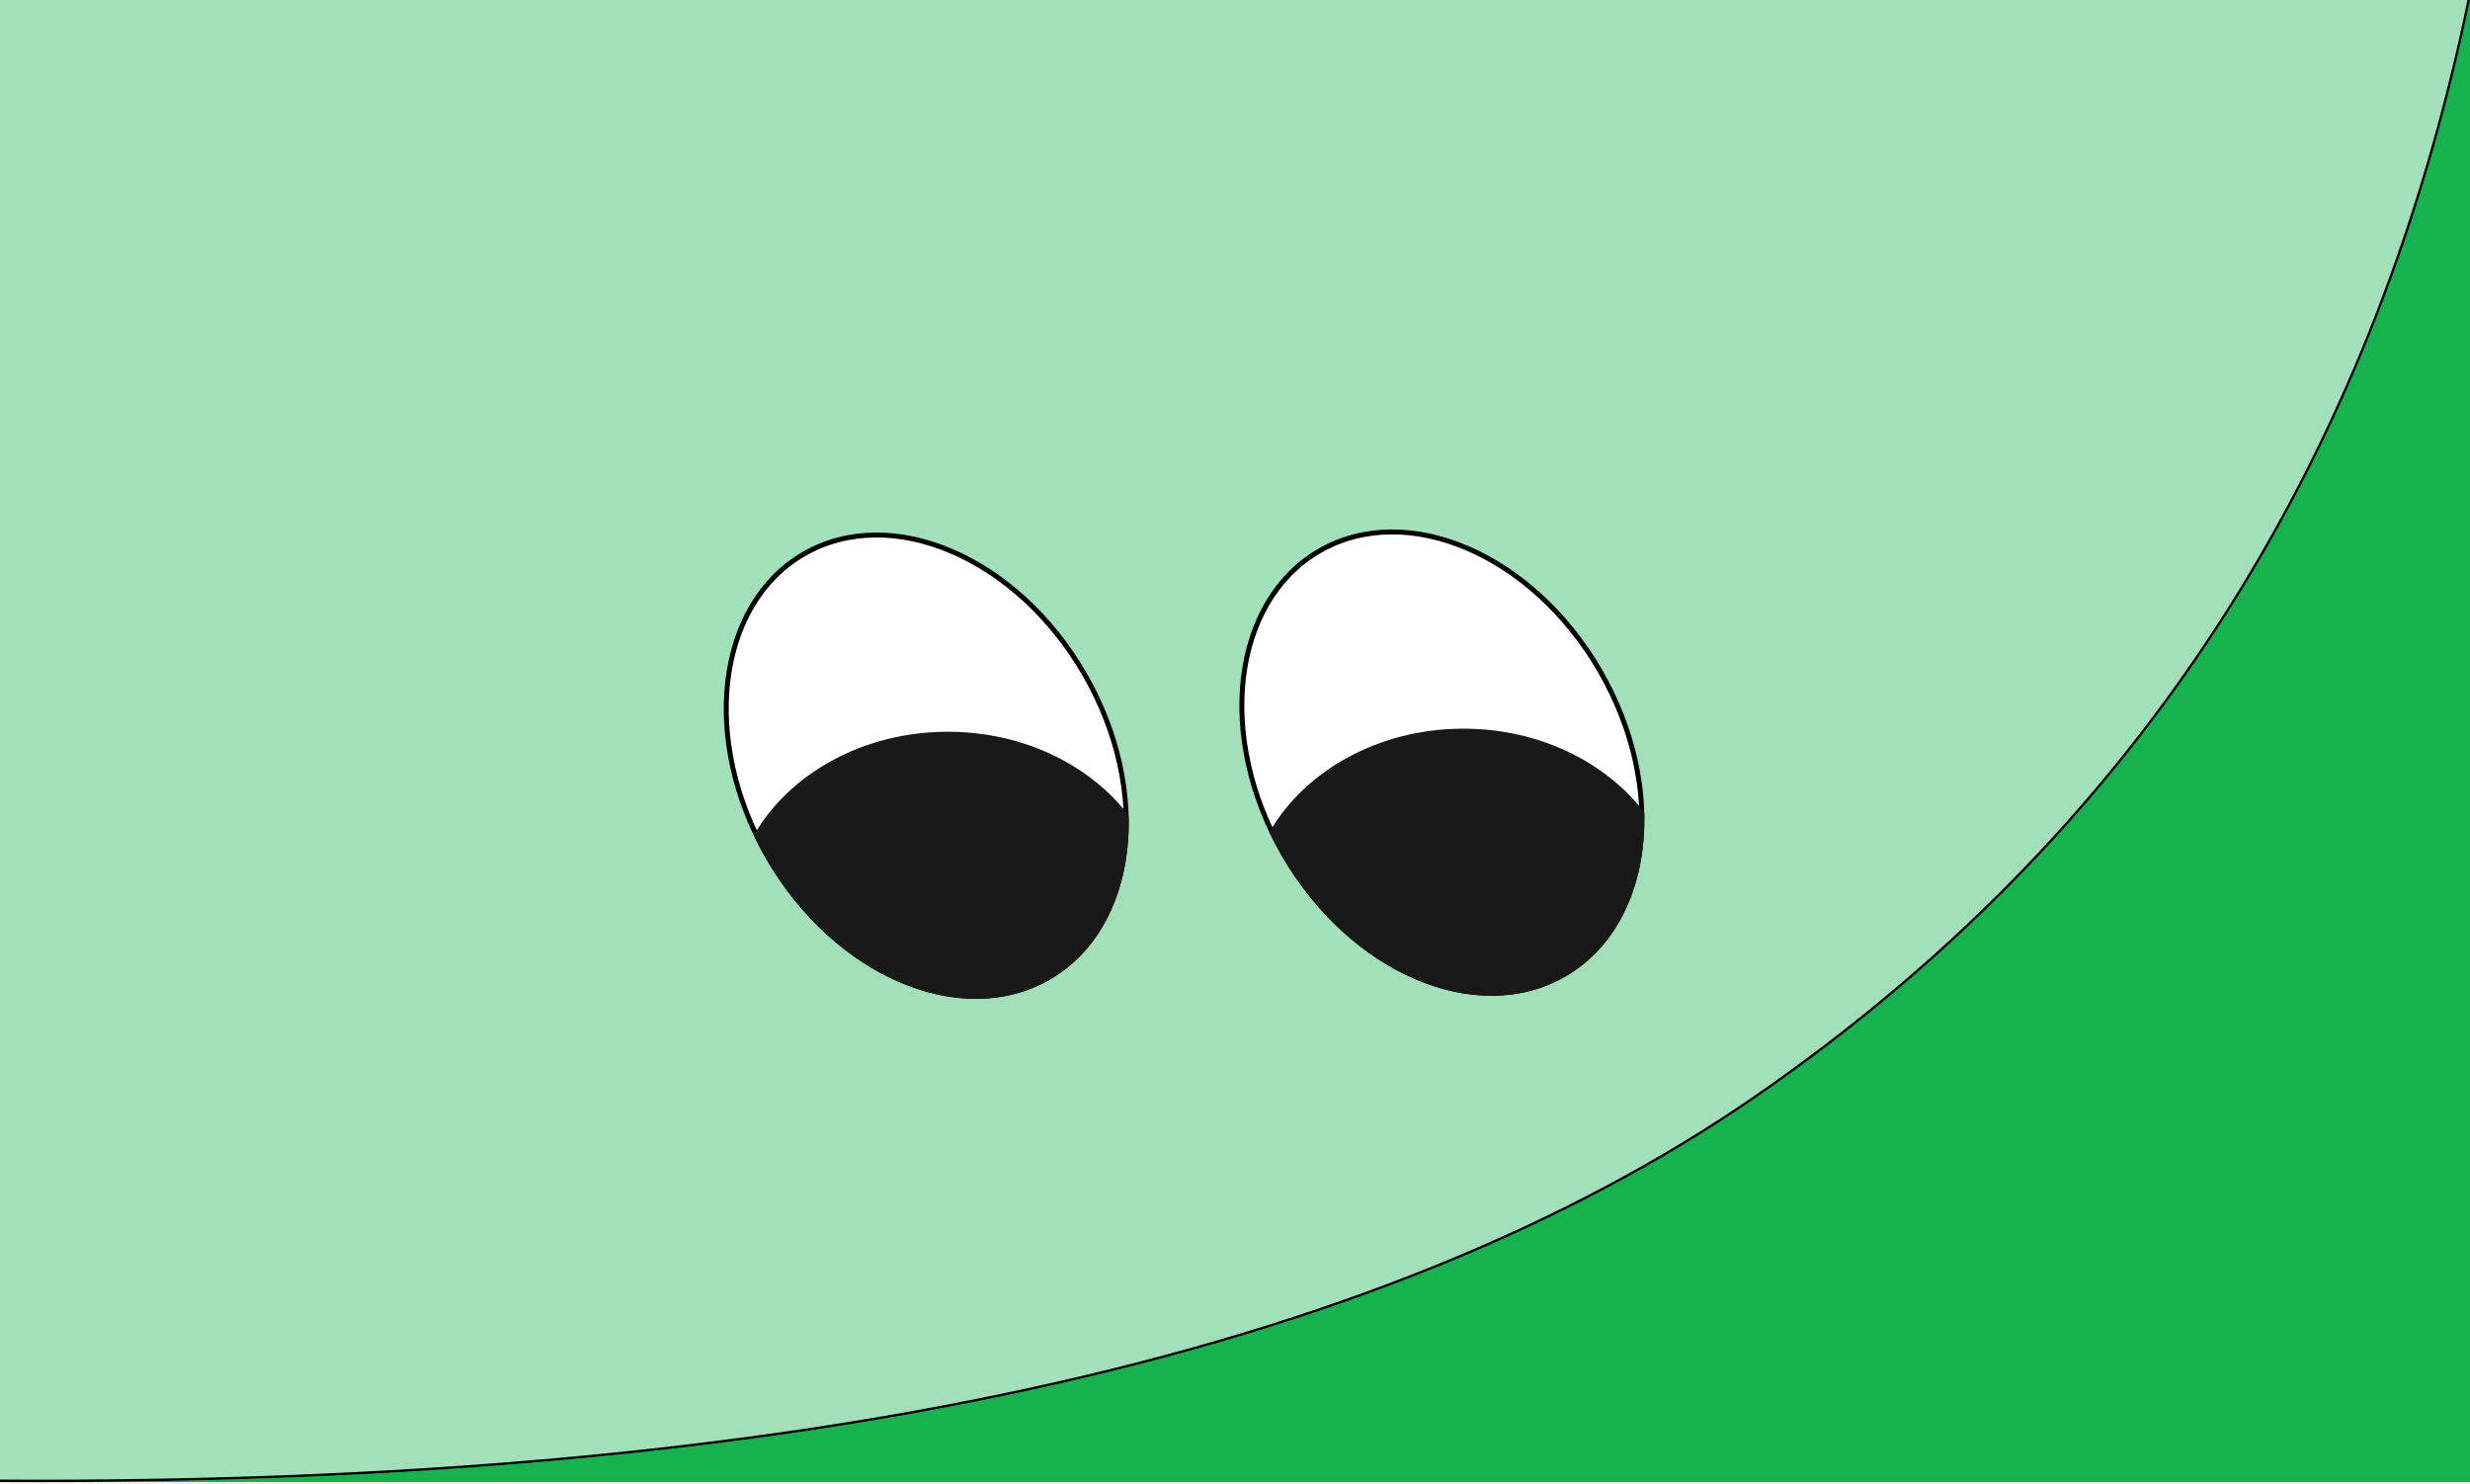
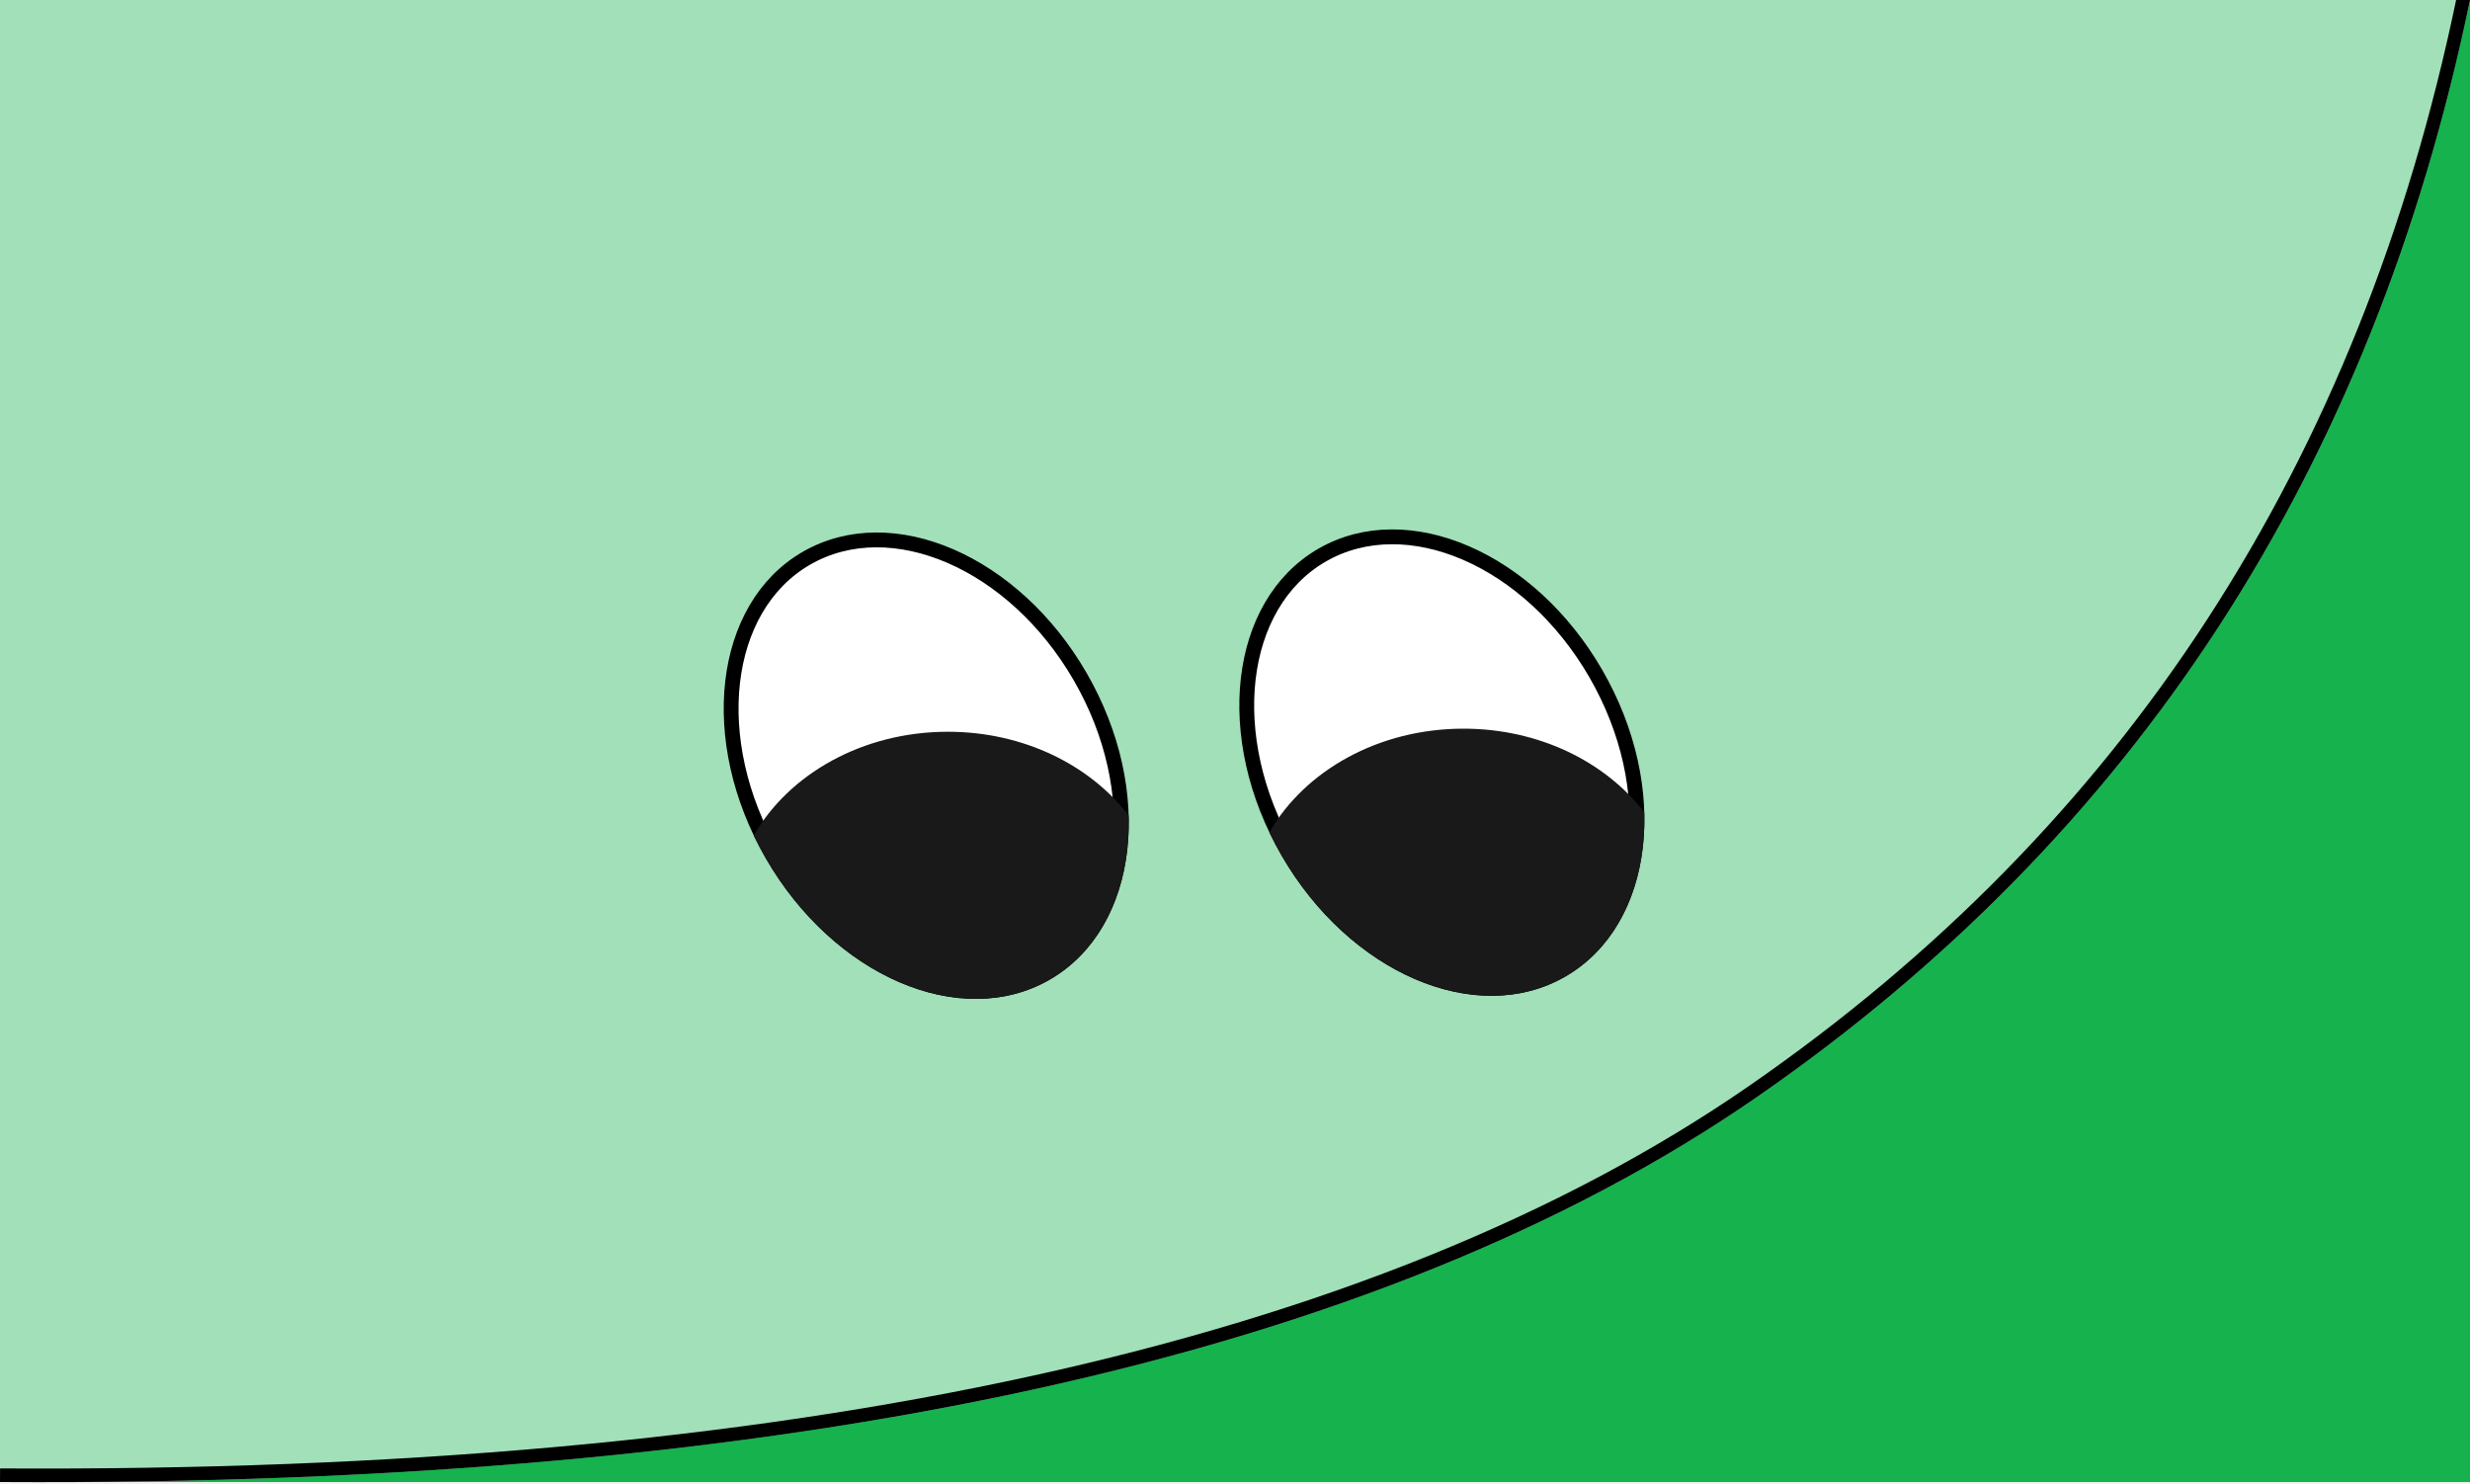
<svg xmlns="http://www.w3.org/2000/svg" xmlns:xlink="http://www.w3.org/1999/xlink" height="1201" viewBox="0 0 2000 1201" width="2000">
  <defs>
    <path id="a" d="m0 0h2000v1200c-642.661 3.794-1116.953-100.182-1422.876-311.929-305.923-211.747-498.298-507.771-577.124-888.071z" />
    <mask id="b" fill="#fff">
      <use fill="#fff" fill-rule="evenodd" xlink:href="#a" />
    </mask>
  </defs>
  <g fill="none" fill-rule="evenodd">
    <g transform="matrix(-1 0 0 1 2000 0)">
      <path d="m0 0h2000v1200h-2000z" fill="#15b24e" />
      <use fill="#fff" fill-opacity=".6" xlink:href="#a" />
-       <path d="m2000 1200c-642.661 3.794-1116.953-100.182-1422.876-311.929-305.923-211.747-498.298-507.771-577.124-888.071" mask="url(#b)" stroke="#000" stroke-width="4" />
+       <path d="m2000 1200c-642.661 3.794-1116.953-100.182-1422.876-311.929-305.923-211.747-498.298-507.771-577.124-888.071" mask="url(#b)" stroke="#000" stroke-width="22" />
    </g>
    <g mask="url(#b)">
      <g fill-rule="evenodd" transform="translate(520 371)">
-         <ellipse cx="230" cy="249" fill="#fff" rx="198" ry="148" stroke="#000" stroke-width="4" transform="matrix(.5 .8660254 -.8660254 .5 330.6403 -74.68584)" />
+         <ellipse cx="230" cy="249" fill="#fff" rx="194" ry="144" stroke="#000" stroke-width="12" transform="matrix(.5 .8660254 -.8660254 .5 330.6403 -74.68584)" />
        <path d="m247.5 221.5c61.212 0 115.084 26.938 146.36 67.739 1.617 57.272-20.429 107.891-63.86 132.967-71.744 41.421-174.675-2.547-229.904-98.205-3.536-6.124-6.79-12.311-9.766-18.54 28.496-49.732 88.17-83.96 157.17-83.96z" fill="#191919" />
      </g>
    </g>
    <g mask="url(#b)">
      <g fill-rule="evenodd" transform="translate(937.5 368.5)">
-         <ellipse cx="230" cy="249" fill="#fff" rx="198" ry="148" stroke="#000" stroke-width="4" transform="matrix(.5 .8660254 -.8660254 .5 330.6403 -74.68584)" />
+         <ellipse cx="230" cy="249" fill="#fff" rx="194" ry="144" stroke="#000" stroke-width="12" transform="matrix(.5 .8660254 -.8660254 .5 330.6403 -74.68584)" />
        <path d="m247.5 221.5c61.212 0 115.084 26.938 146.36 67.739 1.617 57.272-20.429 107.891-63.86 132.967-71.744 41.421-174.675-2.547-229.904-98.205-3.536-6.124-6.79-12.311-9.766-18.54 28.496-49.732 88.17-83.96 157.17-83.96z" fill="#191919" />
      </g>
    </g>
  </g>
</svg>
